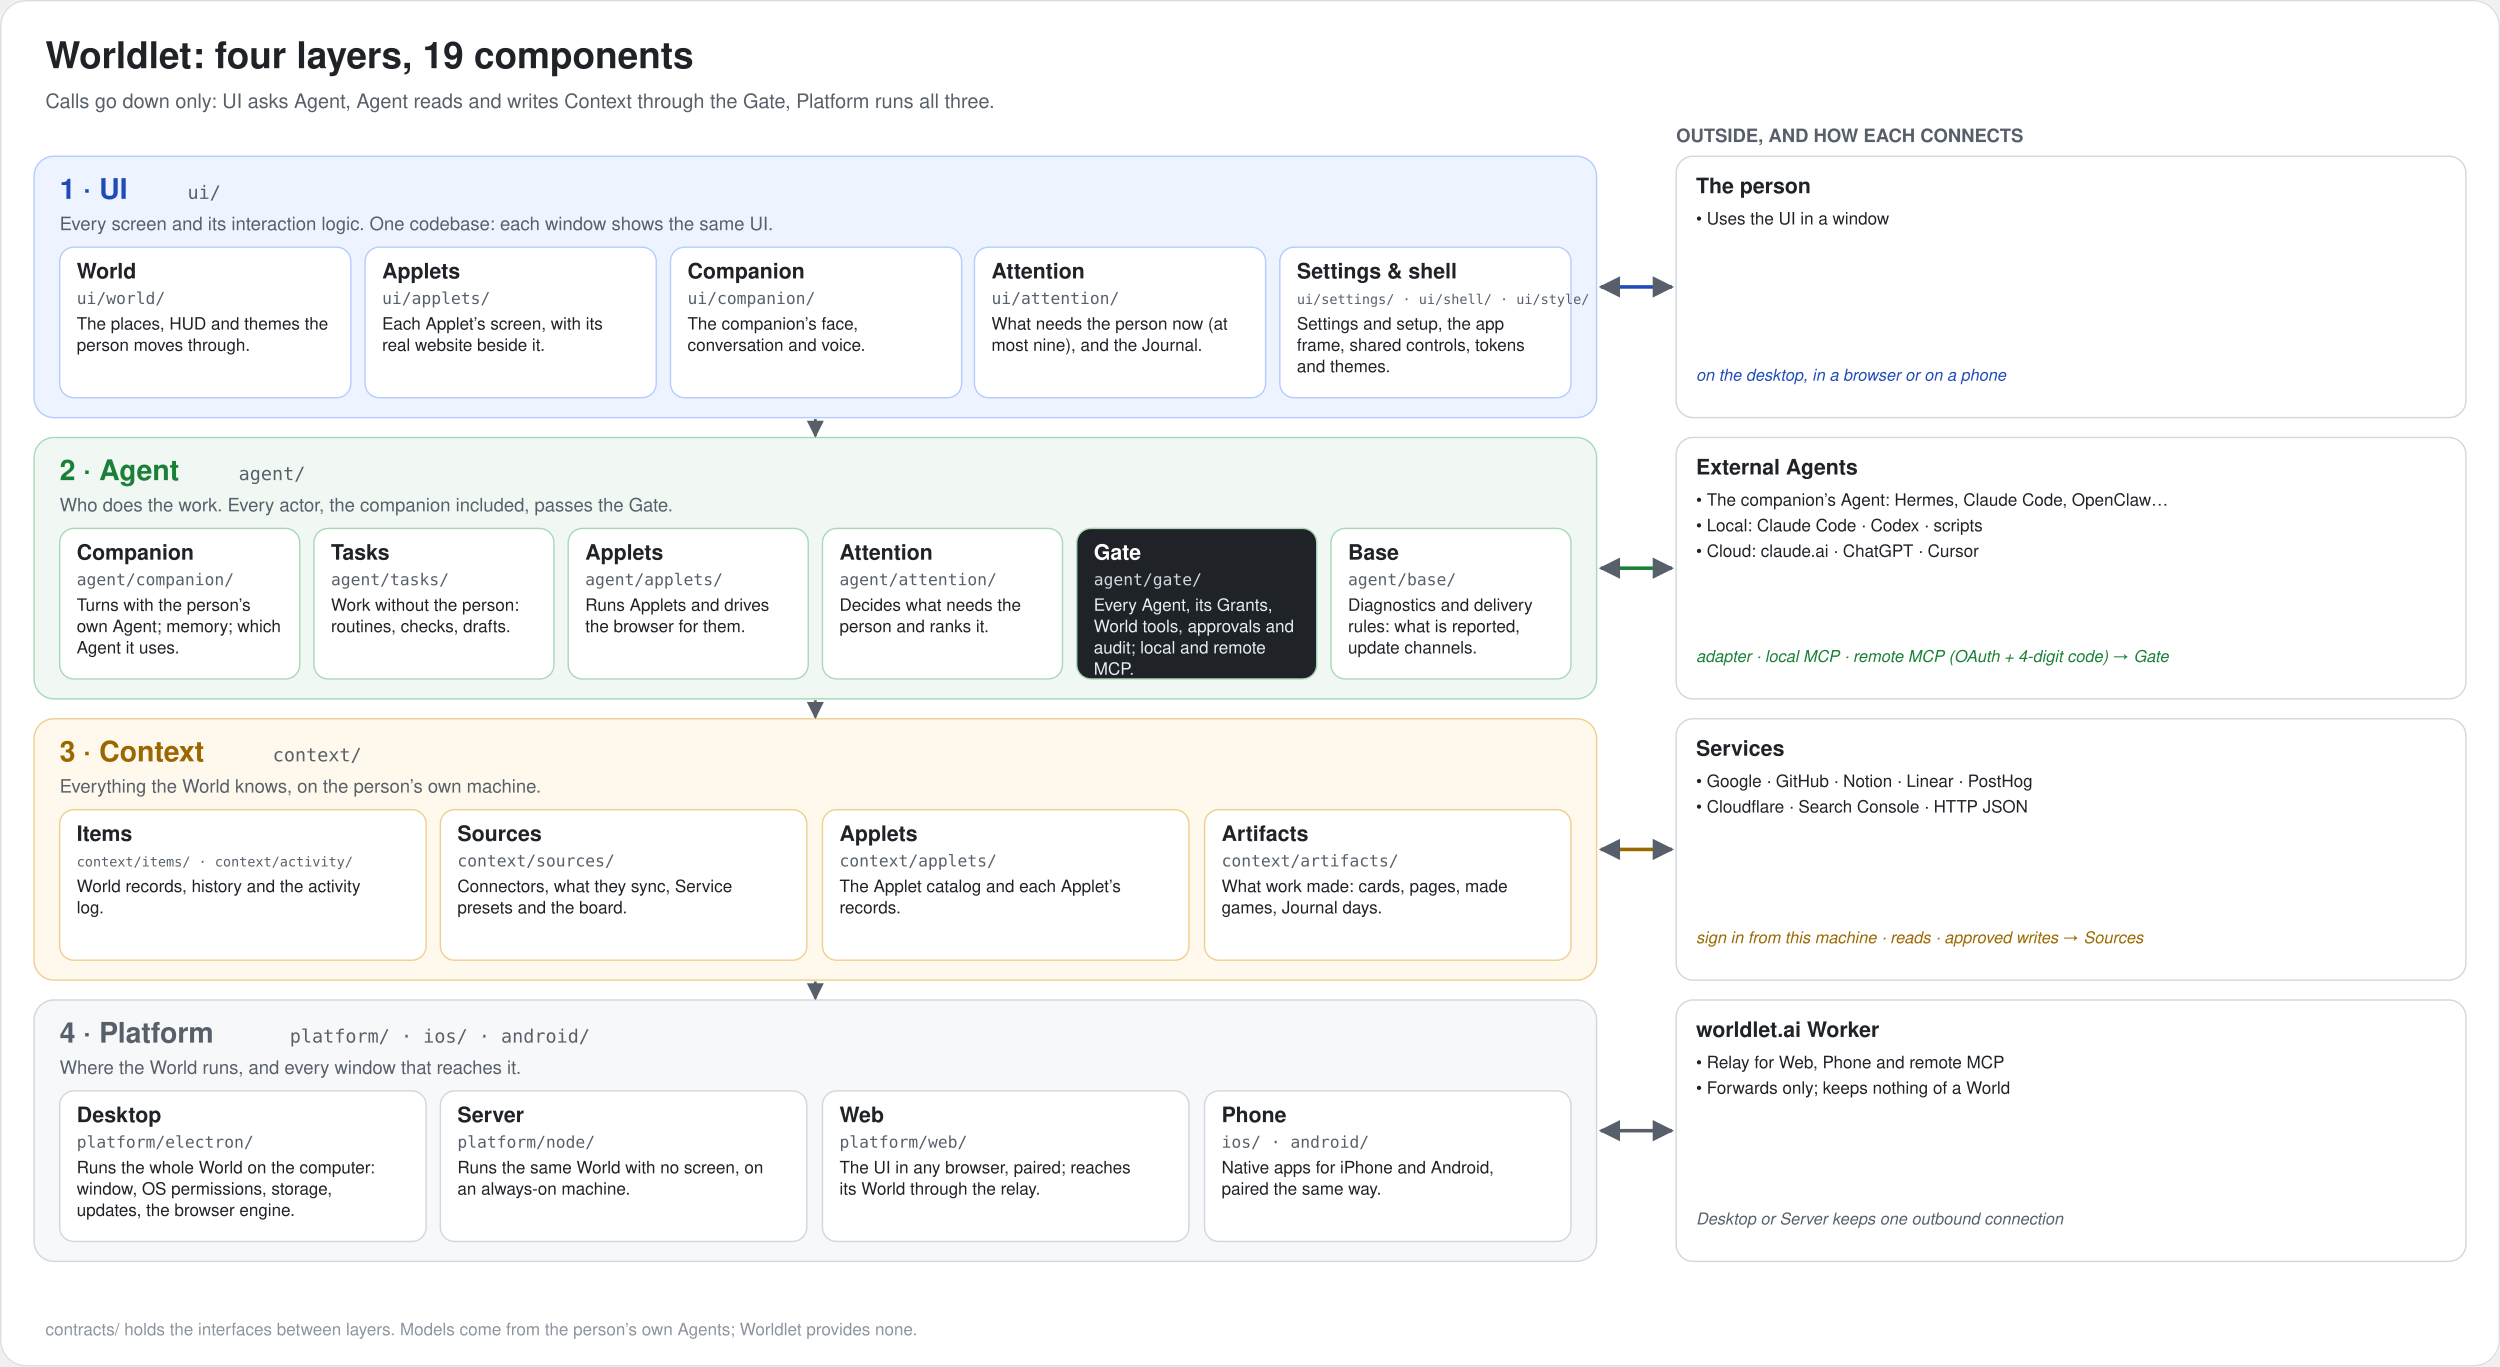
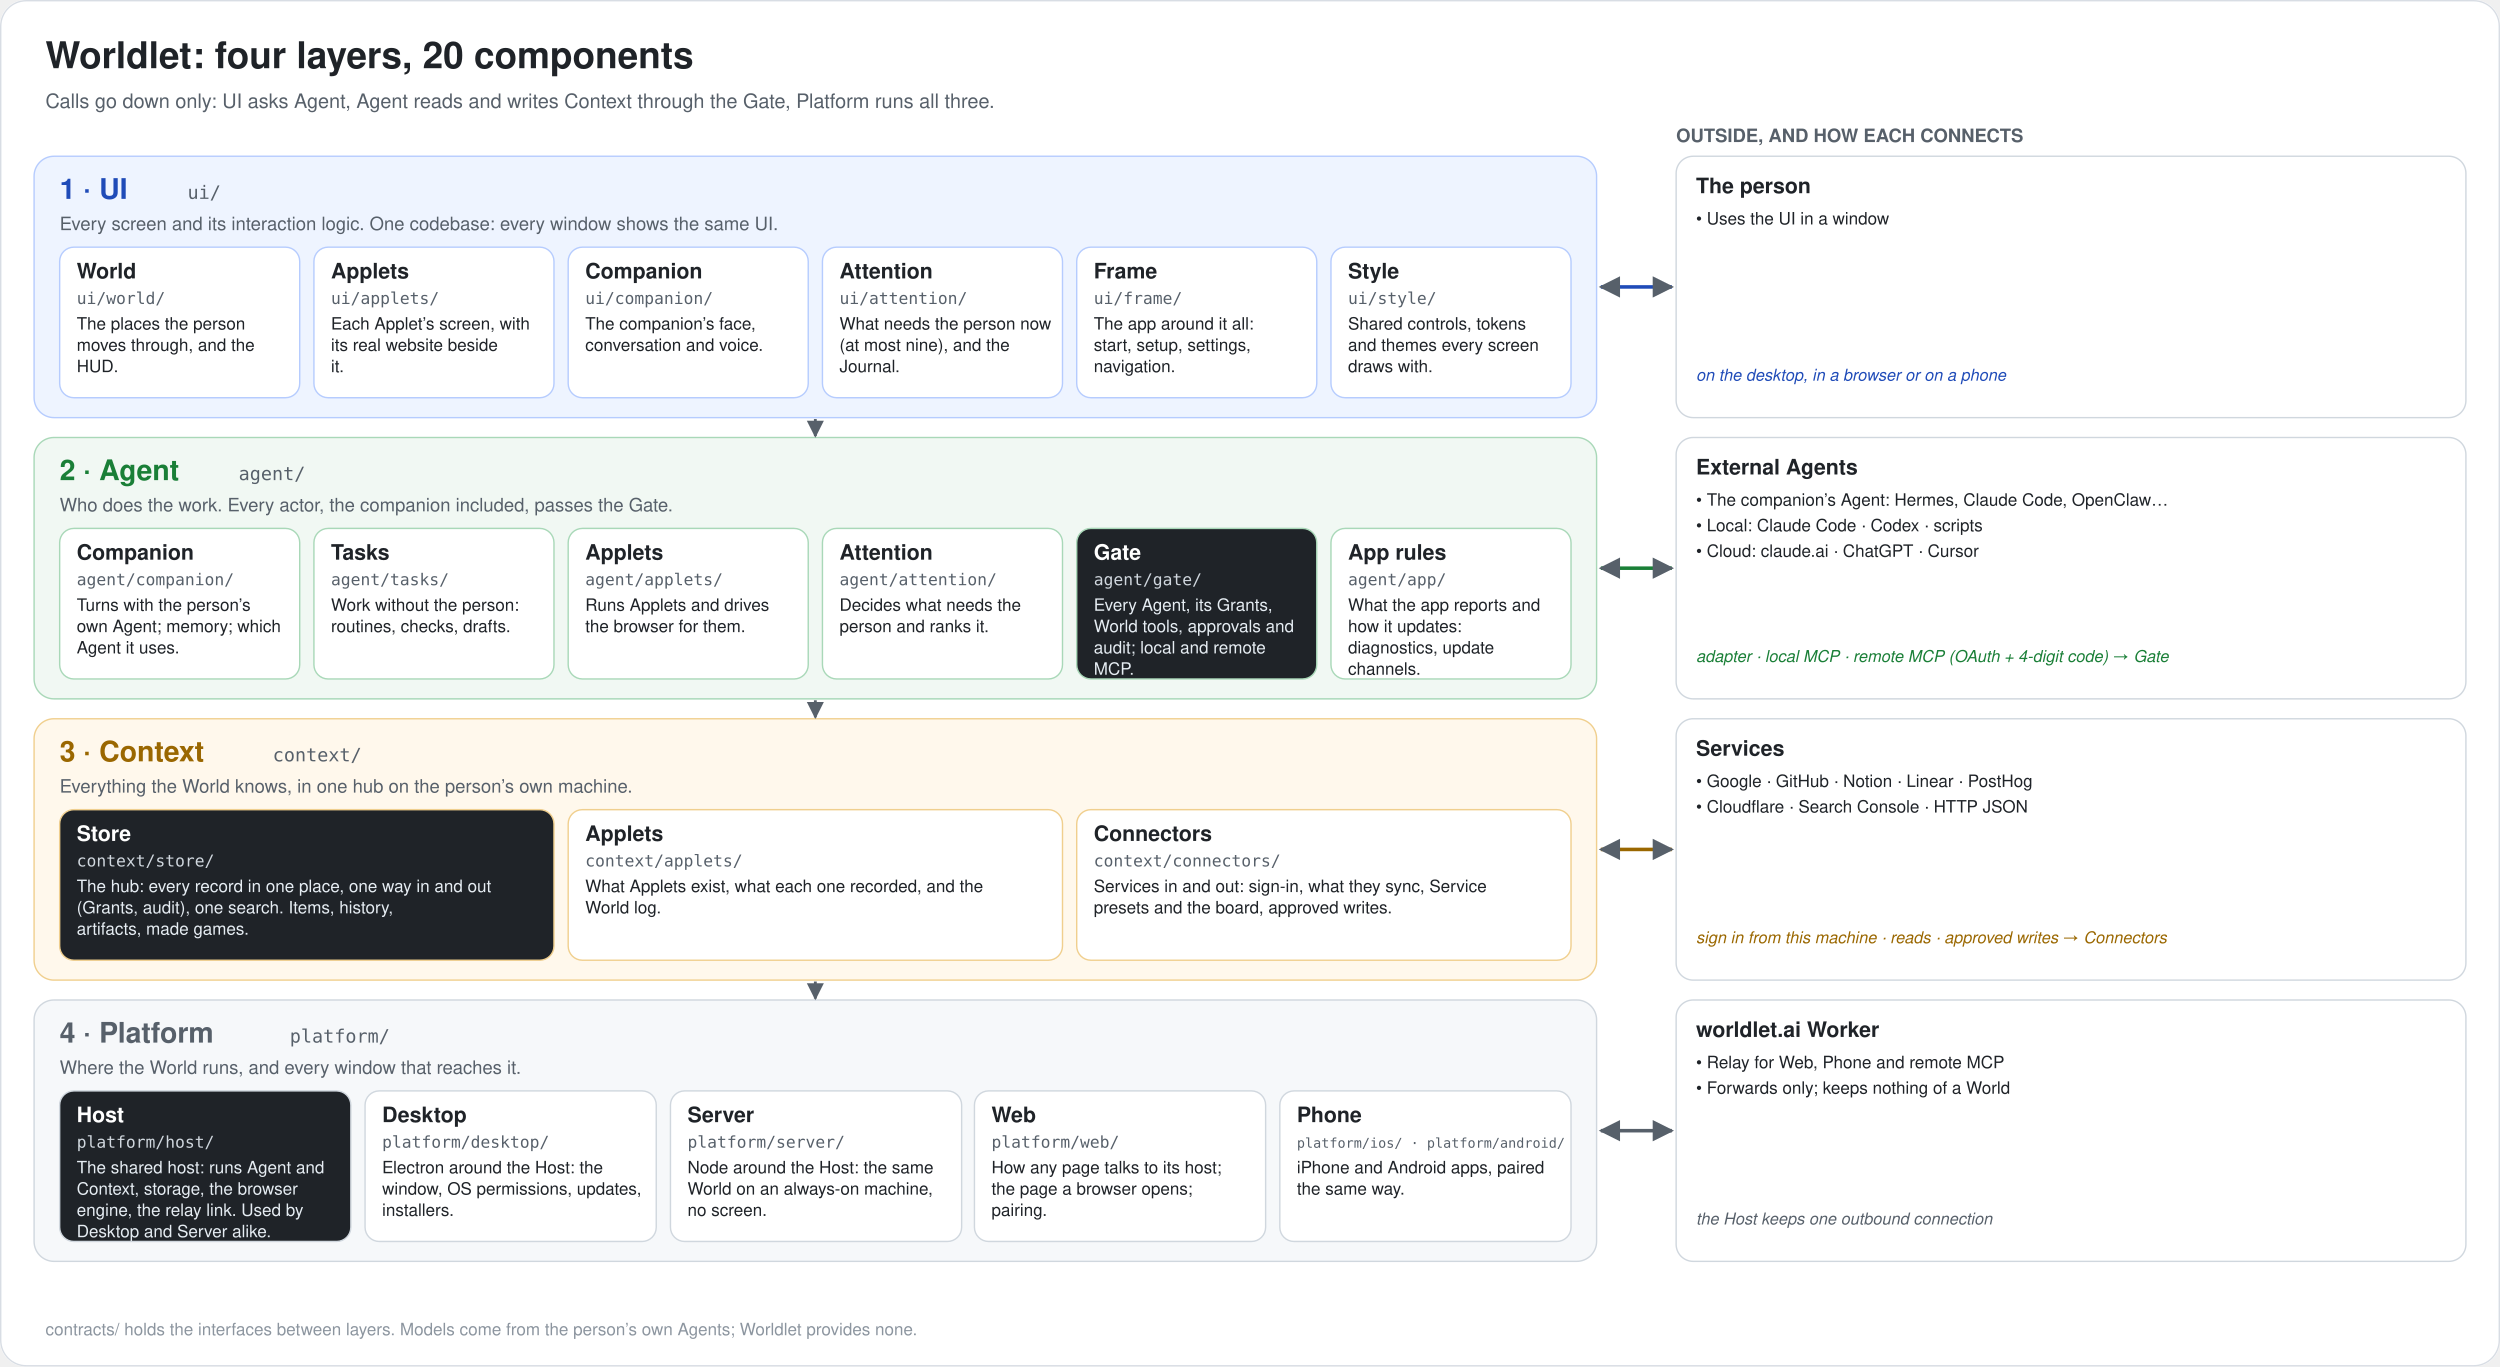
<svg xmlns="http://www.w3.org/2000/svg" width="1760" height="962" viewBox="0 0 1760 962" font-family="-apple-system, 'Segoe UI', Helvetica, Arial, sans-serif">
  <defs>
    <marker id="ar" viewBox="0 0 10 10" refX="9" refY="5" markerWidth="6" markerHeight="6" orient="auto-start-reverse">
      <path d="M0 0L10 5L0 10z" fill="#57606A" />
    </marker>
  </defs>
  <rect width="1760" height="962" rx="18" fill="#FFFFFF" />
  <rect x="0.5" y="0.5" width="1759" height="961" rx="18" fill="none" stroke="#D8DDE4" />
-   <text x="32" y="48" font-size="26" font-weight="700" fill="#1F2328">Worldlet: four layers, 19 components</text>
+   <text x="32" y="48" font-size="26" font-weight="700" fill="#1F2328">Worldlet: four layers, 20 components</text>
  <text x="32" y="76" font-size="14" fill="#57606A">Calls go down only: UI asks Agent, Agent reads and writes Context through the Gate, Platform runs all three.</text>
  <rect x="24" y="110" width="1100" height="184" rx="14" fill="#EEF4FF" stroke="#B6CCFE" />
  <text x="42" y="140" font-size="20" font-weight="800" fill="#1F4BB8">1 · UI</text>
  <text x="132" y="140" font-size="13" font-family="ui-monospace, Menlo, monospace" fill="#57606A">ui/</text>
-   <text x="42" y="162" font-size="13" fill="#57606A">Every screen and its interaction logic. One codebase: each window shows the same UI.</text>
-   <rect x="42" y="174" width="205" height="106" rx="10" fill="#FFFFFF" stroke="#B6CCFE" />
+   <text x="42" y="162" font-size="13" fill="#57606A">Every screen and its interaction logic. One codebase: every window shows the same UI.</text>
+   <rect x="42" y="174" width="169" height="106" rx="10" fill="#FFFFFF" stroke="#B6CCFE" />
  <text x="54" y="196" font-size="15" font-weight="700" fill="#1F2328">World</text>
  <text x="54" y="214" font-size="11.5" font-family="ui-monospace, Menlo, monospace" fill="#57606A">ui/world/</text>
-   <text x="54" y="232" font-size="12" fill="#1F2328">The places, HUD and themes the</text>
-   <text x="54" y="247" font-size="12" fill="#1F2328">person moves through.</text>
-   <rect x="257" y="174" width="205" height="106" rx="10" fill="#FFFFFF" stroke="#B6CCFE" />
-   <text x="269" y="196" font-size="15" font-weight="700" fill="#1F2328">Applets</text>
-   <text x="269" y="214" font-size="11.5" font-family="ui-monospace, Menlo, monospace" fill="#57606A">ui/applets/</text>
-   <text x="269" y="232" font-size="12" fill="#1F2328">Each Applet’s screen, with its</text>
-   <text x="269" y="247" font-size="12" fill="#1F2328">real website beside it.</text>
-   <rect x="472" y="174" width="205" height="106" rx="10" fill="#FFFFFF" stroke="#B6CCFE" />
-   <text x="484" y="196" font-size="15" font-weight="700" fill="#1F2328">Companion</text>
-   <text x="484" y="214" font-size="11.5" font-family="ui-monospace, Menlo, monospace" fill="#57606A">ui/companion/</text>
-   <text x="484" y="232" font-size="12" fill="#1F2328">The companion’s face,</text>
-   <text x="484" y="247" font-size="12" fill="#1F2328">conversation and voice.</text>
-   <rect x="686" y="174" width="205" height="106" rx="10" fill="#FFFFFF" stroke="#B6CCFE" />
-   <text x="698" y="196" font-size="15" font-weight="700" fill="#1F2328">Attention</text>
-   <text x="698" y="214" font-size="11.5" font-family="ui-monospace, Menlo, monospace" fill="#57606A">ui/attention/</text>
-   <text x="698" y="232" font-size="12" fill="#1F2328">What needs the person now (at</text>
-   <text x="698" y="247" font-size="12" fill="#1F2328">most nine), and the Journal.</text>
-   <rect x="901" y="174" width="205" height="106" rx="10" fill="#FFFFFF" stroke="#B6CCFE" />
-   <text x="913" y="196" font-size="15" font-weight="700" fill="#1F2328">Settings &amp; shell</text>
-   <text x="913" y="214" font-size="9.5" font-family="ui-monospace, Menlo, monospace" fill="#57606A">ui/settings/ · ui/shell/ · ui/style/</text>
-   <text x="913" y="232" font-size="12" fill="#1F2328">Settings and setup, the app</text>
-   <text x="913" y="247" font-size="12" fill="#1F2328">frame, shared controls, tokens</text>
-   <text x="913" y="262" font-size="12" fill="#1F2328">and themes.</text>
+   <text x="54" y="232" font-size="12" fill="#1F2328">The places the person</text>
+   <text x="54" y="247" font-size="12" fill="#1F2328">moves through, and the</text>
+   <text x="54" y="262" font-size="12" fill="#1F2328">HUD.</text>
+   <rect x="221" y="174" width="169" height="106" rx="10" fill="#FFFFFF" stroke="#B6CCFE" />
+   <text x="233" y="196" font-size="15" font-weight="700" fill="#1F2328">Applets</text>
+   <text x="233" y="214" font-size="11.5" font-family="ui-monospace, Menlo, monospace" fill="#57606A">ui/applets/</text>
+   <text x="233" y="232" font-size="12" fill="#1F2328">Each Applet’s screen, with</text>
+   <text x="233" y="247" font-size="12" fill="#1F2328">its real website beside</text>
+   <text x="233" y="262" font-size="12" fill="#1F2328">it.</text>
+   <rect x="400" y="174" width="169" height="106" rx="10" fill="#FFFFFF" stroke="#B6CCFE" />
+   <text x="412" y="196" font-size="15" font-weight="700" fill="#1F2328">Companion</text>
+   <text x="412" y="214" font-size="11.5" font-family="ui-monospace, Menlo, monospace" fill="#57606A">ui/companion/</text>
+   <text x="412" y="232" font-size="12" fill="#1F2328">The companion’s face,</text>
+   <text x="412" y="247" font-size="12" fill="#1F2328">conversation and voice.</text>
+   <rect x="579" y="174" width="169" height="106" rx="10" fill="#FFFFFF" stroke="#B6CCFE" />
+   <text x="591" y="196" font-size="15" font-weight="700" fill="#1F2328">Attention</text>
+   <text x="591" y="214" font-size="11.5" font-family="ui-monospace, Menlo, monospace" fill="#57606A">ui/attention/</text>
+   <text x="591" y="232" font-size="12" fill="#1F2328">What needs the person now</text>
+   <text x="591" y="247" font-size="12" fill="#1F2328">(at most nine), and the</text>
+   <text x="591" y="262" font-size="12" fill="#1F2328">Journal.</text>
+   <rect x="758" y="174" width="169" height="106" rx="10" fill="#FFFFFF" stroke="#B6CCFE" />
+   <text x="770" y="196" font-size="15" font-weight="700" fill="#1F2328">Frame</text>
+   <text x="770" y="214" font-size="11.5" font-family="ui-monospace, Menlo, monospace" fill="#57606A">ui/frame/</text>
+   <text x="770" y="232" font-size="12" fill="#1F2328">The app around it all:</text>
+   <text x="770" y="247" font-size="12" fill="#1F2328">start, setup, settings,</text>
+   <text x="770" y="262" font-size="12" fill="#1F2328">navigation.</text>
+   <rect x="937" y="174" width="169" height="106" rx="10" fill="#FFFFFF" stroke="#B6CCFE" />
+   <text x="949" y="196" font-size="15" font-weight="700" fill="#1F2328">Style</text>
+   <text x="949" y="214" font-size="11.5" font-family="ui-monospace, Menlo, monospace" fill="#57606A">ui/style/</text>
+   <text x="949" y="232" font-size="12" fill="#1F2328">Shared controls, tokens</text>
+   <text x="949" y="247" font-size="12" fill="#1F2328">and themes every screen</text>
+   <text x="949" y="262" font-size="12" fill="#1F2328">draws with.</text>
  <rect x="24" y="308" width="1100" height="184" rx="14" fill="#F1F8F3" stroke="#A9D8B8" />
  <text x="42" y="338" font-size="20" font-weight="800" fill="#1A7F37">2 · Agent</text>
  <text x="168" y="338" font-size="13" font-family="ui-monospace, Menlo, monospace" fill="#57606A">agent/</text>
  <text x="42" y="360" font-size="13" fill="#57606A">Who does the work. Every actor, the companion included, passes the Gate.</text>
  <rect x="42" y="372" width="169" height="106" rx="10" fill="#FFFFFF" stroke="#A9D8B8" />
  <text x="54" y="394" font-size="15" font-weight="700" fill="#1F2328">Companion</text>
  <text x="54" y="412" font-size="11.5" font-family="ui-monospace, Menlo, monospace" fill="#57606A">agent/companion/</text>
  <text x="54" y="430" font-size="12" fill="#1F2328">Turns with the person’s</text>
  <text x="54" y="445" font-size="12" fill="#1F2328">own Agent; memory; which</text>
  <text x="54" y="460" font-size="12" fill="#1F2328">Agent it uses.</text>
  <rect x="221" y="372" width="169" height="106" rx="10" fill="#FFFFFF" stroke="#A9D8B8" />
  <text x="233" y="394" font-size="15" font-weight="700" fill="#1F2328">Tasks</text>
  <text x="233" y="412" font-size="11.5" font-family="ui-monospace, Menlo, monospace" fill="#57606A">agent/tasks/</text>
  <text x="233" y="430" font-size="12" fill="#1F2328">Work without the person:</text>
  <text x="233" y="445" font-size="12" fill="#1F2328">routines, checks, drafts.</text>
  <rect x="400" y="372" width="169" height="106" rx="10" fill="#FFFFFF" stroke="#A9D8B8" />
  <text x="412" y="394" font-size="15" font-weight="700" fill="#1F2328">Applets</text>
  <text x="412" y="412" font-size="11.5" font-family="ui-monospace, Menlo, monospace" fill="#57606A">agent/applets/</text>
  <text x="412" y="430" font-size="12" fill="#1F2328">Runs Applets and drives</text>
  <text x="412" y="445" font-size="12" fill="#1F2328">the browser for them.</text>
  <rect x="579" y="372" width="169" height="106" rx="10" fill="#FFFFFF" stroke="#A9D8B8" />
  <text x="591" y="394" font-size="15" font-weight="700" fill="#1F2328">Attention</text>
  <text x="591" y="412" font-size="11.5" font-family="ui-monospace, Menlo, monospace" fill="#57606A">agent/attention/</text>
  <text x="591" y="430" font-size="12" fill="#1F2328">Decides what needs the</text>
  <text x="591" y="445" font-size="12" fill="#1F2328">person and ranks it.</text>
  <rect x="758" y="372" width="169" height="106" rx="10" fill="#1F2328" stroke="#A9D8B8" />
  <text x="770" y="394" font-size="15" font-weight="700" fill="#FFFFFF">Gate</text>
  <text x="770" y="412" font-size="11.5" font-family="ui-monospace, Menlo, monospace" fill="#D0D7DE">agent/gate/</text>
  <text x="770" y="430" font-size="12" fill="#E6EDF3">Every Agent, its Grants,</text>
  <text x="770" y="445" font-size="12" fill="#E6EDF3">World tools, approvals and</text>
  <text x="770" y="460" font-size="12" fill="#E6EDF3">audit; local and remote</text>
  <text x="770" y="475" font-size="12" fill="#E6EDF3">MCP.</text>
  <rect x="937" y="372" width="169" height="106" rx="10" fill="#FFFFFF" stroke="#A9D8B8" />
-   <text x="949" y="394" font-size="15" font-weight="700" fill="#1F2328">Base</text>
-   <text x="949" y="412" font-size="11.5" font-family="ui-monospace, Menlo, monospace" fill="#57606A">agent/base/</text>
-   <text x="949" y="430" font-size="12" fill="#1F2328">Diagnostics and delivery</text>
-   <text x="949" y="445" font-size="12" fill="#1F2328">rules: what is reported,</text>
-   <text x="949" y="460" font-size="12" fill="#1F2328">update channels.</text>
+   <text x="949" y="394" font-size="15" font-weight="700" fill="#1F2328">App rules</text>
+   <text x="949" y="412" font-size="11.5" font-family="ui-monospace, Menlo, monospace" fill="#57606A">agent/app/</text>
+   <text x="949" y="430" font-size="12" fill="#1F2328">What the app reports and</text>
+   <text x="949" y="445" font-size="12" fill="#1F2328">how it updates:</text>
+   <text x="949" y="460" font-size="12" fill="#1F2328">diagnostics, update</text>
+   <text x="949" y="475" font-size="12" fill="#1F2328">channels.</text>
  <rect x="24" y="506" width="1100" height="184" rx="14" fill="#FFF8EC" stroke="#F0CF8E" />
  <text x="42" y="536" font-size="20" font-weight="800" fill="#9A6700">3 · Context</text>
  <text x="192" y="536" font-size="13" font-family="ui-monospace, Menlo, monospace" fill="#57606A">context/</text>
-   <text x="42" y="558" font-size="13" fill="#57606A">Everything the World knows, on the person’s own machine.</text>
-   <rect x="42" y="570" width="258" height="106" rx="10" fill="#FFFFFF" stroke="#F0CF8E" />
-   <text x="54" y="592" font-size="15" font-weight="700" fill="#1F2328">Items</text>
-   <text x="54" y="610" font-size="9.5" font-family="ui-monospace, Menlo, monospace" fill="#57606A">context/items/ · context/activity/</text>
-   <text x="54" y="628" font-size="12" fill="#1F2328">World records, history and the activity</text>
-   <text x="54" y="643" font-size="12" fill="#1F2328">log.</text>
-   <rect x="310" y="570" width="258" height="106" rx="10" fill="#FFFFFF" stroke="#F0CF8E" />
-   <text x="322" y="592" font-size="15" font-weight="700" fill="#1F2328">Sources</text>
-   <text x="322" y="610" font-size="11.5" font-family="ui-monospace, Menlo, monospace" fill="#57606A">context/sources/</text>
-   <text x="322" y="628" font-size="12" fill="#1F2328">Connectors, what they sync, Service</text>
-   <text x="322" y="643" font-size="12" fill="#1F2328">presets and the board.</text>
-   <rect x="579" y="570" width="258" height="106" rx="10" fill="#FFFFFF" stroke="#F0CF8E" />
-   <text x="591" y="592" font-size="15" font-weight="700" fill="#1F2328">Applets</text>
-   <text x="591" y="610" font-size="11.5" font-family="ui-monospace, Menlo, monospace" fill="#57606A">context/applets/</text>
-   <text x="591" y="628" font-size="12" fill="#1F2328">The Applet catalog and each Applet’s</text>
-   <text x="591" y="643" font-size="12" fill="#1F2328">records.</text>
-   <rect x="848" y="570" width="258" height="106" rx="10" fill="#FFFFFF" stroke="#F0CF8E" />
-   <text x="860" y="592" font-size="15" font-weight="700" fill="#1F2328">Artifacts</text>
-   <text x="860" y="610" font-size="11.5" font-family="ui-monospace, Menlo, monospace" fill="#57606A">context/artifacts/</text>
-   <text x="860" y="628" font-size="12" fill="#1F2328">What work made: cards, pages, made</text>
-   <text x="860" y="643" font-size="12" fill="#1F2328">games, Journal days.</text>
+   <text x="42" y="558" font-size="13" fill="#57606A">Everything the World knows, in one hub on the person’s own machine.</text>
+   <rect x="42" y="570" width="348" height="106" rx="10" fill="#1F2328" stroke="#F0CF8E" />
+   <text x="54" y="592" font-size="15" font-weight="700" fill="#FFFFFF">Store</text>
+   <text x="54" y="610" font-size="11.5" font-family="ui-monospace, Menlo, monospace" fill="#D0D7DE">context/store/</text>
+   <text x="54" y="628" font-size="12" fill="#E6EDF3">The hub: every record in one place, one way in and out</text>
+   <text x="54" y="643" font-size="12" fill="#E6EDF3">(Grants, audit), one search. Items, history,</text>
+   <text x="54" y="658" font-size="12" fill="#E6EDF3">artifacts, made games.</text>
+   <rect x="400" y="570" width="348" height="106" rx="10" fill="#FFFFFF" stroke="#F0CF8E" />
+   <text x="412" y="592" font-size="15" font-weight="700" fill="#1F2328">Applets</text>
+   <text x="412" y="610" font-size="11.5" font-family="ui-monospace, Menlo, monospace" fill="#57606A">context/applets/</text>
+   <text x="412" y="628" font-size="12" fill="#1F2328">What Applets exist, what each one recorded, and the</text>
+   <text x="412" y="643" font-size="12" fill="#1F2328">World log.</text>
+   <rect x="758" y="570" width="348" height="106" rx="10" fill="#FFFFFF" stroke="#F0CF8E" />
+   <text x="770" y="592" font-size="15" font-weight="700" fill="#1F2328">Connectors</text>
+   <text x="770" y="610" font-size="11.5" font-family="ui-monospace, Menlo, monospace" fill="#57606A">context/connectors/</text>
+   <text x="770" y="628" font-size="12" fill="#1F2328">Services in and out: sign-in, what they sync, Service</text>
+   <text x="770" y="643" font-size="12" fill="#1F2328">presets and the board, approved writes.</text>
  <rect x="24" y="704" width="1100" height="184" rx="14" fill="#F6F8FA" stroke="#D0D7DE" />
  <text x="42" y="734" font-size="20" font-weight="800" fill="#57606A">4 · Platform</text>
-   <text x="204" y="734" font-size="13" font-family="ui-monospace, Menlo, monospace" fill="#57606A">platform/ · ios/ · android/</text>
+   <text x="204" y="734" font-size="13" font-family="ui-monospace, Menlo, monospace" fill="#57606A">platform/</text>
  <text x="42" y="756" font-size="13" fill="#57606A">Where the World runs, and every window that reaches it.</text>
-   <rect x="42" y="768" width="258" height="106" rx="10" fill="#FFFFFF" stroke="#D0D7DE" />
-   <text x="54" y="790" font-size="15" font-weight="700" fill="#1F2328">Desktop</text>
-   <text x="54" y="808" font-size="11.5" font-family="ui-monospace, Menlo, monospace" fill="#57606A">platform/electron/</text>
-   <text x="54" y="826" font-size="12" fill="#1F2328">Runs the whole World on the computer:</text>
-   <text x="54" y="841" font-size="12" fill="#1F2328">window, OS permissions, storage,</text>
-   <text x="54" y="856" font-size="12" fill="#1F2328">updates, the browser engine.</text>
-   <rect x="310" y="768" width="258" height="106" rx="10" fill="#FFFFFF" stroke="#D0D7DE" />
-   <text x="322" y="790" font-size="15" font-weight="700" fill="#1F2328">Server</text>
-   <text x="322" y="808" font-size="11.5" font-family="ui-monospace, Menlo, monospace" fill="#57606A">platform/node/</text>
-   <text x="322" y="826" font-size="12" fill="#1F2328">Runs the same World with no screen, on</text>
-   <text x="322" y="841" font-size="12" fill="#1F2328">an always-on machine.</text>
-   <rect x="579" y="768" width="258" height="106" rx="10" fill="#FFFFFF" stroke="#D0D7DE" />
-   <text x="591" y="790" font-size="15" font-weight="700" fill="#1F2328">Web</text>
-   <text x="591" y="808" font-size="11.5" font-family="ui-monospace, Menlo, monospace" fill="#57606A">platform/web/</text>
-   <text x="591" y="826" font-size="12" fill="#1F2328">The UI in any browser, paired; reaches</text>
-   <text x="591" y="841" font-size="12" fill="#1F2328">its World through the relay.</text>
-   <rect x="848" y="768" width="258" height="106" rx="10" fill="#FFFFFF" stroke="#D0D7DE" />
-   <text x="860" y="790" font-size="15" font-weight="700" fill="#1F2328">Phone</text>
-   <text x="860" y="808" font-size="11.5" font-family="ui-monospace, Menlo, monospace" fill="#57606A">ios/ · android/</text>
-   <text x="860" y="826" font-size="12" fill="#1F2328">Native apps for iPhone and Android,</text>
-   <text x="860" y="841" font-size="12" fill="#1F2328">paired the same way.</text>
+   <rect x="42" y="768" width="205" height="106" rx="10" fill="#1F2328" stroke="#D0D7DE" />
+   <text x="54" y="790" font-size="15" font-weight="700" fill="#FFFFFF">Host</text>
+   <text x="54" y="808" font-size="11.5" font-family="ui-monospace, Menlo, monospace" fill="#D0D7DE">platform/host/</text>
+   <text x="54" y="826" font-size="12" fill="#E6EDF3">The shared host: runs Agent and</text>
+   <text x="54" y="841" font-size="12" fill="#E6EDF3">Context, storage, the browser</text>
+   <text x="54" y="856" font-size="12" fill="#E6EDF3">engine, the relay link. Used by</text>
+   <text x="54" y="871" font-size="12" fill="#E6EDF3">Desktop and Server alike.</text>
+   <rect x="257" y="768" width="205" height="106" rx="10" fill="#FFFFFF" stroke="#D0D7DE" />
+   <text x="269" y="790" font-size="15" font-weight="700" fill="#1F2328">Desktop</text>
+   <text x="269" y="808" font-size="11.5" font-family="ui-monospace, Menlo, monospace" fill="#57606A">platform/desktop/</text>
+   <text x="269" y="826" font-size="12" fill="#1F2328">Electron around the Host: the</text>
+   <text x="269" y="841" font-size="12" fill="#1F2328">window, OS permissions, updates,</text>
+   <text x="269" y="856" font-size="12" fill="#1F2328">installers.</text>
+   <rect x="472" y="768" width="205" height="106" rx="10" fill="#FFFFFF" stroke="#D0D7DE" />
+   <text x="484" y="790" font-size="15" font-weight="700" fill="#1F2328">Server</text>
+   <text x="484" y="808" font-size="11.5" font-family="ui-monospace, Menlo, monospace" fill="#57606A">platform/server/</text>
+   <text x="484" y="826" font-size="12" fill="#1F2328">Node around the Host: the same</text>
+   <text x="484" y="841" font-size="12" fill="#1F2328">World on an always-on machine,</text>
+   <text x="484" y="856" font-size="12" fill="#1F2328">no screen.</text>
+   <rect x="686" y="768" width="205" height="106" rx="10" fill="#FFFFFF" stroke="#D0D7DE" />
+   <text x="698" y="790" font-size="15" font-weight="700" fill="#1F2328">Web</text>
+   <text x="698" y="808" font-size="11.5" font-family="ui-monospace, Menlo, monospace" fill="#57606A">platform/web/</text>
+   <text x="698" y="826" font-size="12" fill="#1F2328">How any page talks to its host;</text>
+   <text x="698" y="841" font-size="12" fill="#1F2328">the page a browser opens;</text>
+   <text x="698" y="856" font-size="12" fill="#1F2328">pairing.</text>
+   <rect x="901" y="768" width="205" height="106" rx="10" fill="#FFFFFF" stroke="#D0D7DE" />
+   <text x="913" y="790" font-size="15" font-weight="700" fill="#1F2328">Phone</text>
+   <text x="913" y="808" font-size="9.5" font-family="ui-monospace, Menlo, monospace" fill="#57606A">platform/ios/ · platform/android/</text>
+   <text x="913" y="826" font-size="12" fill="#1F2328">iPhone and Android apps, paired</text>
+   <text x="913" y="841" font-size="12" fill="#1F2328">the same way.</text>
  <line x1="574.0" y1="295" x2="574.0" y2="307" stroke="#57606A" stroke-width="2" marker-end="url(#ar)" />
  <line x1="574.0" y1="493" x2="574.0" y2="505" stroke="#57606A" stroke-width="2" marker-end="url(#ar)" />
  <line x1="574.0" y1="691" x2="574.0" y2="703" stroke="#57606A" stroke-width="2" marker-end="url(#ar)" />
  <text x="1180" y="100" font-size="13" font-weight="700" fill="#57606A">OUTSIDE, AND HOW EACH CONNECTS</text>
  <rect x="1180" y="110" width="556" height="184" rx="12" fill="#FFFFFF" stroke="#D0D7DE" />
  <text x="1194" y="136" font-size="15" font-weight="700" fill="#1F2328">The person</text>
  <text x="1194" y="158" font-size="12" fill="#1F2328">• Uses the UI in a window</text>
  <text x="1194" y="268" font-size="11.5" font-style="italic" fill="#1F4BB8">on the desktop, in a browser or on a phone</text>
  <line x1="1177" y1="202.0" x2="1127" y2="202.0" stroke="#1F4BB8" stroke-width="2.5" marker-start="url(#ar)" marker-end="url(#ar)" />
  <rect x="1180" y="308" width="556" height="184" rx="12" fill="#FFFFFF" stroke="#D0D7DE" />
  <text x="1194" y="334" font-size="15" font-weight="700" fill="#1F2328">External Agents</text>
  <text x="1194" y="356" font-size="12" fill="#1F2328">• The companion’s Agent: Hermes, Claude Code, OpenClaw…</text>
  <text x="1194" y="374" font-size="12" fill="#1F2328">• Local: Claude Code · Codex · scripts</text>
  <text x="1194" y="392" font-size="12" fill="#1F2328">• Cloud: claude.ai · ChatGPT · Cursor</text>
  <text x="1194" y="466" font-size="11.5" font-style="italic" fill="#1A7F37">adapter · local MCP · remote MCP (OAuth + 4-digit code) → Gate</text>
  <line x1="1177" y1="400.0" x2="1127" y2="400.0" stroke="#1A7F37" stroke-width="2.5" marker-start="url(#ar)" marker-end="url(#ar)" />
  <rect x="1180" y="506" width="556" height="184" rx="12" fill="#FFFFFF" stroke="#D0D7DE" />
  <text x="1194" y="532" font-size="15" font-weight="700" fill="#1F2328">Services</text>
  <text x="1194" y="554" font-size="12" fill="#1F2328">• Google · GitHub · Notion · Linear · PostHog</text>
  <text x="1194" y="572" font-size="12" fill="#1F2328">• Cloudflare · Search Console · HTTP JSON</text>
-   <text x="1194" y="664" font-size="11.5" font-style="italic" fill="#9A6700">sign in from this machine · reads · approved writes → Sources</text>
+   <text x="1194" y="664" font-size="11.5" font-style="italic" fill="#9A6700">sign in from this machine · reads · approved writes → Connectors</text>
  <line x1="1177" y1="598.0" x2="1127" y2="598.0" stroke="#9A6700" stroke-width="2.5" marker-start="url(#ar)" marker-end="url(#ar)" />
  <rect x="1180" y="704" width="556" height="184" rx="12" fill="#FFFFFF" stroke="#D0D7DE" />
  <text x="1194" y="730" font-size="15" font-weight="700" fill="#1F2328">worldlet.ai Worker</text>
  <text x="1194" y="752" font-size="12" fill="#1F2328">• Relay for Web, Phone and remote MCP</text>
  <text x="1194" y="770" font-size="12" fill="#1F2328">• Forwards only; keeps nothing of a World</text>
-   <text x="1194" y="862" font-size="11.5" font-style="italic" fill="#57606A">Desktop or Server keeps one outbound connection</text>
+   <text x="1194" y="862" font-size="11.5" font-style="italic" fill="#57606A">the Host keeps one outbound connection</text>
  <line x1="1177" y1="796.0" x2="1127" y2="796.0" stroke="#57606A" stroke-width="2.5" marker-start="url(#ar)" marker-end="url(#ar)" />
  <text x="32" y="940" font-size="12" fill="#8C959F">contracts/ holds the interfaces between layers. Models come from the person’s own Agents; Worldlet provides none.</text>
</svg>
